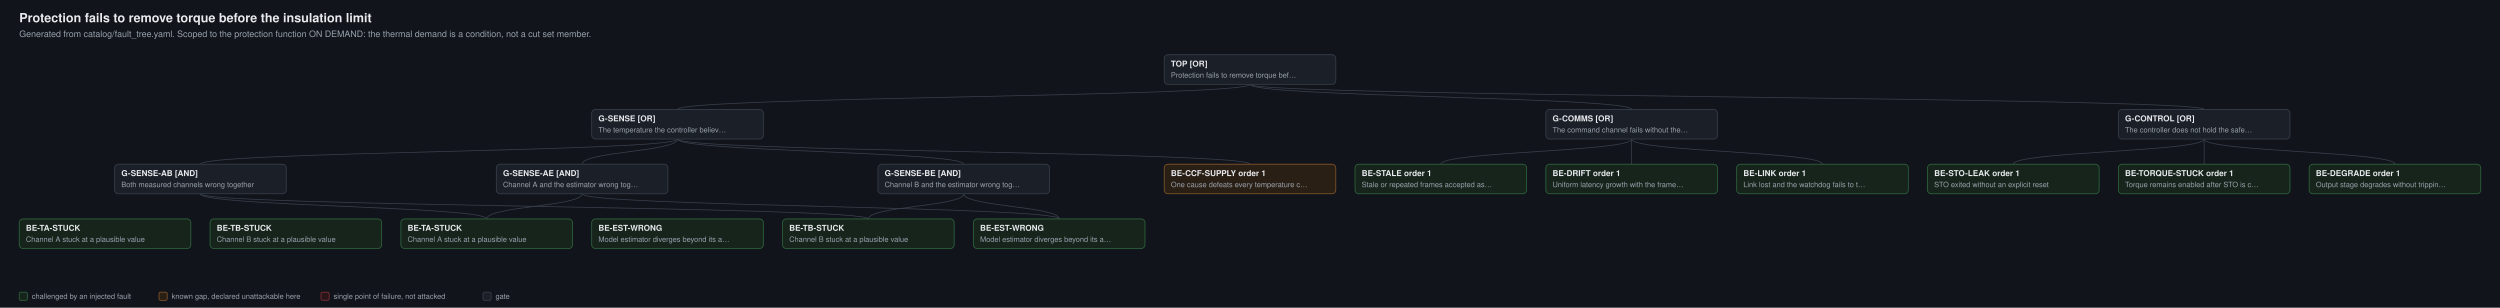
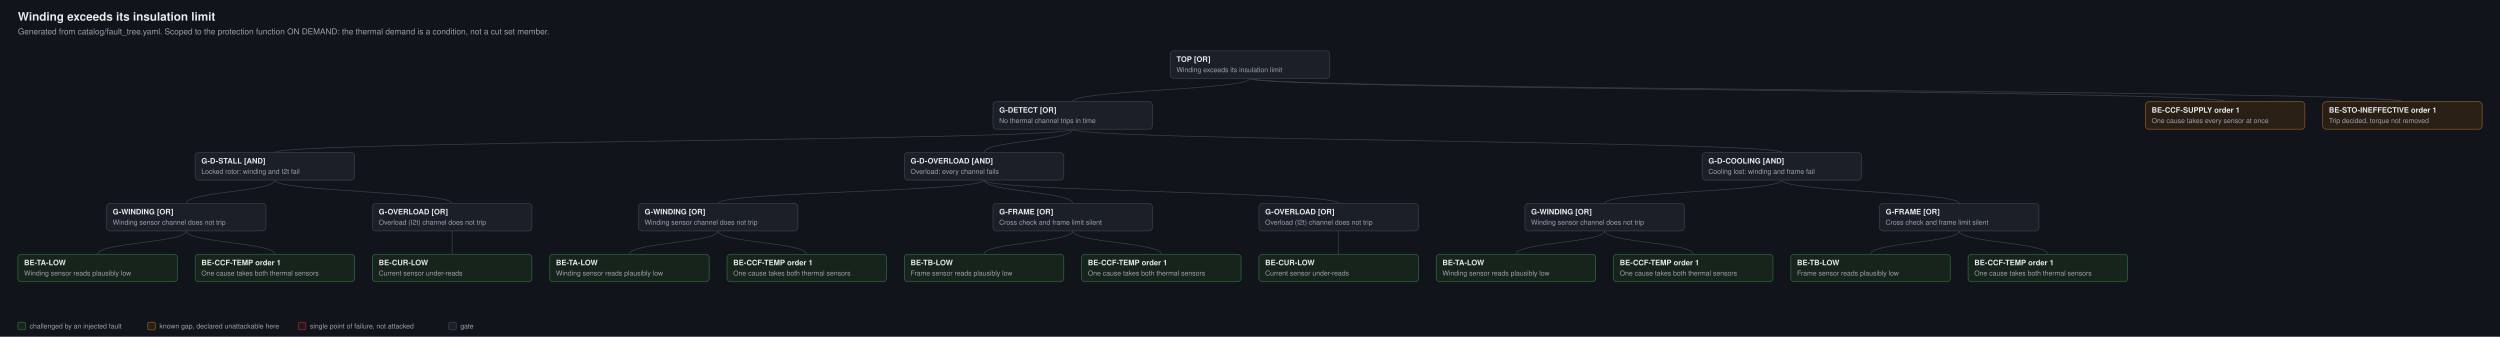
- <svg xmlns="http://www.w3.org/2000/svg" width="3380" height="416" viewBox="0 0 3380 416" font-family="Segoe UI, Helvetica, Arial, sans-serif">
+ <svg xmlns="http://www.w3.org/2000/svg" width="3638" height="490" viewBox="0 0 3638 490" font-family="Segoe UI, Helvetica, Arial, sans-serif">
  <rect width="100%" height="100%" fill="#11141a" />
-   <text x="26" y="30" fill="#e8eaee" font-size="17" font-weight="600">Protection fails to remove torque before the insulation limit</text>
+   <text x="26" y="30" fill="#e8eaee" font-size="17" font-weight="600">Winding exceeds its insulation limit</text>
  <text x="26" y="50" fill="#9aa3af" font-size="12">Generated from catalog/fault_tree.yaml. Scoped to the protection function ON DEMAND: the thermal demand is a condition, not a cut set member.</text>
-   <path d="M271 262 C271 279.0 658 279.0 658 296" fill="none" stroke="#39404d" stroke-width="1" />
-   <path d="M271 262 C271 279.0 1174 279.0 1174 296" fill="none" stroke="#39404d" stroke-width="1" />
-   <path d="M787 262 C787 279.0 658 279.0 658 296" fill="none" stroke="#39404d" stroke-width="1" />
-   <path d="M787 262 C787 279.0 1432 279.0 1432 296" fill="none" stroke="#39404d" stroke-width="1" />
-   <path d="M1303 262 C1303 279.0 1174 279.0 1174 296" fill="none" stroke="#39404d" stroke-width="1" />
-   <path d="M1303 262 C1303 279.0 1432 279.0 1432 296" fill="none" stroke="#39404d" stroke-width="1" />
-   <path d="M916 188 C916 205.0 271 205.0 271 222" fill="none" stroke="#39404d" stroke-width="1" />
-   <path d="M916 188 C916 205.0 787 205.0 787 222" fill="none" stroke="#39404d" stroke-width="1" />
-   <path d="M916 188 C916 205.0 1303 205.0 1303 222" fill="none" stroke="#39404d" stroke-width="1" />
-   <path d="M916 188 C916 205.0 1690 205.0 1690 222" fill="none" stroke="#39404d" stroke-width="1" />
-   <path d="M2206 188 C2206 205.0 1948 205.0 1948 222" fill="none" stroke="#39404d" stroke-width="1" />
-   <path d="M2206 188 C2206 205.0 2206 205.0 2206 222" fill="none" stroke="#39404d" stroke-width="1" />
-   <path d="M2206 188 C2206 205.0 2464 205.0 2464 222" fill="none" stroke="#39404d" stroke-width="1" />
-   <path d="M2980 188 C2980 205.0 2722 205.0 2722 222" fill="none" stroke="#39404d" stroke-width="1" />
-   <path d="M2980 188 C2980 205.0 2980 205.0 2980 222" fill="none" stroke="#39404d" stroke-width="1" />
-   <path d="M2980 188 C2980 205.0 3238 205.0 3238 222" fill="none" stroke="#39404d" stroke-width="1" />
-   <path d="M1690 114 C1690 131.0 916 131.0 916 148" fill="none" stroke="#39404d" stroke-width="1" />
-   <path d="M1690 114 C1690 131.0 2206 131.0 2206 148" fill="none" stroke="#39404d" stroke-width="1" />
-   <path d="M1690 114 C1690 131.0 2980 131.0 2980 148" fill="none" stroke="#39404d" stroke-width="1" />
-   <rect x="26" y="296" width="232" height="40" rx="5" fill="#16241b" stroke="#2f6b41" stroke-width="1" />
-   <text x="35" y="312" fill="#e8eaee" font-size="11" font-weight="600">BE-TA-STUCK</text>
-   <text x="35" y="327" fill="#9aa3af" font-size="10">Channel A stuck at a plausible value</text>
-   <rect x="284" y="296" width="232" height="40" rx="5" fill="#16241b" stroke="#2f6b41" stroke-width="1" />
-   <text x="293" y="312" fill="#e8eaee" font-size="11" font-weight="600">BE-TB-STUCK</text>
-   <text x="293" y="327" fill="#9aa3af" font-size="10">Channel B stuck at a plausible value</text>
-   <rect x="155" y="222" width="232" height="40" rx="5" fill="#1b1f27" stroke="#39404d" stroke-width="1" />
-   <text x="164" y="238" fill="#e8eaee" font-size="11" font-weight="600">G-SENSE-AB  [AND]</text>
-   <text x="164" y="253" fill="#9aa3af" font-size="10">Both measured channels wrong together</text>
-   <rect x="542" y="296" width="232" height="40" rx="5" fill="#16241b" stroke="#2f6b41" stroke-width="1" />
-   <text x="551" y="312" fill="#e8eaee" font-size="11" font-weight="600">BE-TA-STUCK</text>
-   <text x="551" y="327" fill="#9aa3af" font-size="10">Channel A stuck at a plausible value</text>
-   <rect x="800" y="296" width="232" height="40" rx="5" fill="#16241b" stroke="#2f6b41" stroke-width="1" />
-   <text x="809" y="312" fill="#e8eaee" font-size="11" font-weight="600">BE-EST-WRONG</text>
-   <text x="809" y="327" fill="#9aa3af" font-size="10">Model estimator diverges beyond its a…</text>
-   <rect x="671" y="222" width="232" height="40" rx="5" fill="#1b1f27" stroke="#39404d" stroke-width="1" />
-   <text x="680" y="238" fill="#e8eaee" font-size="11" font-weight="600">G-SENSE-AE  [AND]</text>
-   <text x="680" y="253" fill="#9aa3af" font-size="10">Channel A and the estimator wrong tog…</text>
-   <rect x="1058" y="296" width="232" height="40" rx="5" fill="#16241b" stroke="#2f6b41" stroke-width="1" />
-   <text x="1067" y="312" fill="#e8eaee" font-size="11" font-weight="600">BE-TB-STUCK</text>
-   <text x="1067" y="327" fill="#9aa3af" font-size="10">Channel B stuck at a plausible value</text>
-   <rect x="1316" y="296" width="232" height="40" rx="5" fill="#16241b" stroke="#2f6b41" stroke-width="1" />
-   <text x="1325" y="312" fill="#e8eaee" font-size="11" font-weight="600">BE-EST-WRONG</text>
-   <text x="1325" y="327" fill="#9aa3af" font-size="10">Model estimator diverges beyond its a…</text>
-   <rect x="1187" y="222" width="232" height="40" rx="5" fill="#1b1f27" stroke="#39404d" stroke-width="1" />
-   <text x="1196" y="238" fill="#e8eaee" font-size="11" font-weight="600">G-SENSE-BE  [AND]</text>
-   <text x="1196" y="253" fill="#9aa3af" font-size="10">Channel B and the estimator wrong tog…</text>
-   <rect x="1574" y="222" width="232" height="40" rx="5" fill="#2a1f14" stroke="#8a5a2b" stroke-width="1" />
-   <text x="1583" y="238" fill="#e8eaee" font-size="11" font-weight="600">BE-CCF-SUPPLY  order 1</text>
-   <text x="1583" y="253" fill="#9aa3af" font-size="10">One cause defeats every temperature c…</text>
-   <rect x="800" y="148" width="232" height="40" rx="5" fill="#1b1f27" stroke="#39404d" stroke-width="1" />
-   <text x="809" y="164" fill="#e8eaee" font-size="11" font-weight="600">G-SENSE  [OR]</text>
-   <text x="809" y="179" fill="#9aa3af" font-size="10">The temperature the controller believ…</text>
-   <rect x="1832" y="222" width="232" height="40" rx="5" fill="#16241b" stroke="#2f6b41" stroke-width="1" />
-   <text x="1841" y="238" fill="#e8eaee" font-size="11" font-weight="600">BE-STALE  order 1</text>
-   <text x="1841" y="253" fill="#9aa3af" font-size="10">Stale or repeated frames accepted as…</text>
-   <rect x="2090" y="222" width="232" height="40" rx="5" fill="#16241b" stroke="#2f6b41" stroke-width="1" />
-   <text x="2099" y="238" fill="#e8eaee" font-size="11" font-weight="600">BE-DRIFT  order 1</text>
-   <text x="2099" y="253" fill="#9aa3af" font-size="10">Uniform latency growth with the frame…</text>
-   <rect x="2348" y="222" width="232" height="40" rx="5" fill="#16241b" stroke="#2f6b41" stroke-width="1" />
-   <text x="2357" y="238" fill="#e8eaee" font-size="11" font-weight="600">BE-LINK  order 1</text>
-   <text x="2357" y="253" fill="#9aa3af" font-size="10">Link lost and the watchdog fails to t…</text>
-   <rect x="2090" y="148" width="232" height="40" rx="5" fill="#1b1f27" stroke="#39404d" stroke-width="1" />
-   <text x="2099" y="164" fill="#e8eaee" font-size="11" font-weight="600">G-COMMS  [OR]</text>
-   <text x="2099" y="179" fill="#9aa3af" font-size="10">The command channel fails without the…</text>
-   <rect x="2606" y="222" width="232" height="40" rx="5" fill="#16241b" stroke="#2f6b41" stroke-width="1" />
-   <text x="2615" y="238" fill="#e8eaee" font-size="11" font-weight="600">BE-STO-LEAK  order 1</text>
-   <text x="2615" y="253" fill="#9aa3af" font-size="10">STO exited without an explicit reset</text>
-   <rect x="2864" y="222" width="232" height="40" rx="5" fill="#16241b" stroke="#2f6b41" stroke-width="1" />
-   <text x="2873" y="238" fill="#e8eaee" font-size="11" font-weight="600">BE-TORQUE-STUCK  order 1</text>
-   <text x="2873" y="253" fill="#9aa3af" font-size="10">Torque remains enabled after STO is c…</text>
-   <rect x="3122" y="222" width="232" height="40" rx="5" fill="#16241b" stroke="#2f6b41" stroke-width="1" />
-   <text x="3131" y="238" fill="#e8eaee" font-size="11" font-weight="600">BE-DEGRADE  order 1</text>
-   <text x="3131" y="253" fill="#9aa3af" font-size="10">Output stage degrades without trippin…</text>
-   <rect x="2864" y="148" width="232" height="40" rx="5" fill="#1b1f27" stroke="#39404d" stroke-width="1" />
-   <text x="2873" y="164" fill="#e8eaee" font-size="11" font-weight="600">G-CONTROL  [OR]</text>
-   <text x="2873" y="179" fill="#9aa3af" font-size="10">The controller does not hold the safe…</text>
-   <rect x="1574" y="74" width="232" height="40" rx="5" fill="#1b1f27" stroke="#39404d" stroke-width="1" />
-   <text x="1583" y="90" fill="#e8eaee" font-size="11" font-weight="600">TOP  [OR]</text>
-   <text x="1583" y="105" fill="#9aa3af" font-size="10">Protection fails to remove torque bef…</text>
-   <rect x="26" y="395" width="11" height="11" rx="2" fill="#16241b" stroke="#2f6b41" />
-   <text x="43" y="404" fill="#9aa3af" font-size="10">challenged by an injected fault</text>
-   <rect x="215" y="395" width="11" height="11" rx="2" fill="#2a1f14" stroke="#8a5a2b" />
-   <text x="232" y="404" fill="#9aa3af" font-size="10">known gap, declared unattackable here</text>
-   <rect x="434" y="395" width="11" height="11" rx="2" fill="#2a1519" stroke="#8a2f3b" />
-   <text x="451" y="404" fill="#9aa3af" font-size="10">single point of failure, not attacked</text>
-   <rect x="653" y="395" width="11" height="11" rx="2" fill="#1b1f27" stroke="#39404d" />
-   <text x="670" y="404" fill="#9aa3af" font-size="10">gate</text>
+   <path d="M271 336 C271 353.0 142 353.0 142 370" fill="none" stroke="#39404d" stroke-width="1" />
+   <path d="M271 336 C271 353.0 400 353.0 400 370" fill="none" stroke="#39404d" stroke-width="1" />
+   <path d="M658 336 C658 353.0 658 353.0 658 370" fill="none" stroke="#39404d" stroke-width="1" />
+   <path d="M400 262 C400 279.0 271 279.0 271 296" fill="none" stroke="#39404d" stroke-width="1" />
+   <path d="M400 262 C400 279.0 658 279.0 658 296" fill="none" stroke="#39404d" stroke-width="1" />
+   <path d="M1045 336 C1045 353.0 916 353.0 916 370" fill="none" stroke="#39404d" stroke-width="1" />
+   <path d="M1045 336 C1045 353.0 1174 353.0 1174 370" fill="none" stroke="#39404d" stroke-width="1" />
+   <path d="M1561 336 C1561 353.0 1432 353.0 1432 370" fill="none" stroke="#39404d" stroke-width="1" />
+   <path d="M1561 336 C1561 353.0 1690 353.0 1690 370" fill="none" stroke="#39404d" stroke-width="1" />
+   <path d="M1948 336 C1948 353.0 1948 353.0 1948 370" fill="none" stroke="#39404d" stroke-width="1" />
+   <path d="M1432 262 C1432 279.0 1045 279.0 1045 296" fill="none" stroke="#39404d" stroke-width="1" />
+   <path d="M1432 262 C1432 279.0 1561 279.0 1561 296" fill="none" stroke="#39404d" stroke-width="1" />
+   <path d="M1432 262 C1432 279.0 1948 279.0 1948 296" fill="none" stroke="#39404d" stroke-width="1" />
+   <path d="M2335 336 C2335 353.0 2206 353.0 2206 370" fill="none" stroke="#39404d" stroke-width="1" />
+   <path d="M2335 336 C2335 353.0 2464 353.0 2464 370" fill="none" stroke="#39404d" stroke-width="1" />
+   <path d="M2851 336 C2851 353.0 2722 353.0 2722 370" fill="none" stroke="#39404d" stroke-width="1" />
+   <path d="M2851 336 C2851 353.0 2980 353.0 2980 370" fill="none" stroke="#39404d" stroke-width="1" />
+   <path d="M2593 262 C2593 279.0 2335 279.0 2335 296" fill="none" stroke="#39404d" stroke-width="1" />
+   <path d="M2593 262 C2593 279.0 2851 279.0 2851 296" fill="none" stroke="#39404d" stroke-width="1" />
+   <path d="M1561 188 C1561 205.0 400 205.0 400 222" fill="none" stroke="#39404d" stroke-width="1" />
+   <path d="M1561 188 C1561 205.0 1432 205.0 1432 222" fill="none" stroke="#39404d" stroke-width="1" />
+   <path d="M1561 188 C1561 205.0 2593 205.0 2593 222" fill="none" stroke="#39404d" stroke-width="1" />
+   <path d="M1819 114 C1819 131.0 1561 131.0 1561 148" fill="none" stroke="#39404d" stroke-width="1" />
+   <path d="M1819 114 C1819 131.0 3238 131.0 3238 148" fill="none" stroke="#39404d" stroke-width="1" />
+   <path d="M1819 114 C1819 131.0 3496 131.0 3496 148" fill="none" stroke="#39404d" stroke-width="1" />
+   <rect x="26" y="370" width="232" height="40" rx="5" fill="#16241b" stroke="#2f6b41" stroke-width="1" />
+   <text x="35" y="386" fill="#e8eaee" font-size="11" font-weight="600">BE-TA-LOW</text>
+   <text x="35" y="401" fill="#9aa3af" font-size="10">Winding sensor reads plausibly low</text>
+   <rect x="284" y="370" width="232" height="40" rx="5" fill="#16241b" stroke="#2f6b41" stroke-width="1" />
+   <text x="293" y="386" fill="#e8eaee" font-size="11" font-weight="600">BE-CCF-TEMP  order 1</text>
+   <text x="293" y="401" fill="#9aa3af" font-size="10">One cause takes both thermal sensors</text>
+   <rect x="155" y="296" width="232" height="40" rx="5" fill="#1b1f27" stroke="#39404d" stroke-width="1" />
+   <text x="164" y="312" fill="#e8eaee" font-size="11" font-weight="600">G-WINDING  [OR]</text>
+   <text x="164" y="327" fill="#9aa3af" font-size="10">Winding sensor channel does not trip</text>
+   <rect x="542" y="370" width="232" height="40" rx="5" fill="#16241b" stroke="#2f6b41" stroke-width="1" />
+   <text x="551" y="386" fill="#e8eaee" font-size="11" font-weight="600">BE-CUR-LOW</text>
+   <text x="551" y="401" fill="#9aa3af" font-size="10">Current sensor under-reads</text>
+   <rect x="542" y="296" width="232" height="40" rx="5" fill="#1b1f27" stroke="#39404d" stroke-width="1" />
+   <text x="551" y="312" fill="#e8eaee" font-size="11" font-weight="600">G-OVERLOAD  [OR]</text>
+   <text x="551" y="327" fill="#9aa3af" font-size="10">Overload (I2t) channel does not trip</text>
+   <rect x="284" y="222" width="232" height="40" rx="5" fill="#1b1f27" stroke="#39404d" stroke-width="1" />
+   <text x="293" y="238" fill="#e8eaee" font-size="11" font-weight="600">G-D-STALL  [AND]</text>
+   <text x="293" y="253" fill="#9aa3af" font-size="10">Locked rotor: winding and I2t fail</text>
+   <rect x="800" y="370" width="232" height="40" rx="5" fill="#16241b" stroke="#2f6b41" stroke-width="1" />
+   <text x="809" y="386" fill="#e8eaee" font-size="11" font-weight="600">BE-TA-LOW</text>
+   <text x="809" y="401" fill="#9aa3af" font-size="10">Winding sensor reads plausibly low</text>
+   <rect x="1058" y="370" width="232" height="40" rx="5" fill="#16241b" stroke="#2f6b41" stroke-width="1" />
+   <text x="1067" y="386" fill="#e8eaee" font-size="11" font-weight="600">BE-CCF-TEMP  order 1</text>
+   <text x="1067" y="401" fill="#9aa3af" font-size="10">One cause takes both thermal sensors</text>
+   <rect x="929" y="296" width="232" height="40" rx="5" fill="#1b1f27" stroke="#39404d" stroke-width="1" />
+   <text x="938" y="312" fill="#e8eaee" font-size="11" font-weight="600">G-WINDING  [OR]</text>
+   <text x="938" y="327" fill="#9aa3af" font-size="10">Winding sensor channel does not trip</text>
+   <rect x="1316" y="370" width="232" height="40" rx="5" fill="#16241b" stroke="#2f6b41" stroke-width="1" />
+   <text x="1325" y="386" fill="#e8eaee" font-size="11" font-weight="600">BE-TB-LOW</text>
+   <text x="1325" y="401" fill="#9aa3af" font-size="10">Frame sensor reads plausibly low</text>
+   <rect x="1574" y="370" width="232" height="40" rx="5" fill="#16241b" stroke="#2f6b41" stroke-width="1" />
+   <text x="1583" y="386" fill="#e8eaee" font-size="11" font-weight="600">BE-CCF-TEMP  order 1</text>
+   <text x="1583" y="401" fill="#9aa3af" font-size="10">One cause takes both thermal sensors</text>
+   <rect x="1445" y="296" width="232" height="40" rx="5" fill="#1b1f27" stroke="#39404d" stroke-width="1" />
+   <text x="1454" y="312" fill="#e8eaee" font-size="11" font-weight="600">G-FRAME  [OR]</text>
+   <text x="1454" y="327" fill="#9aa3af" font-size="10">Cross check and frame limit silent</text>
+   <rect x="1832" y="370" width="232" height="40" rx="5" fill="#16241b" stroke="#2f6b41" stroke-width="1" />
+   <text x="1841" y="386" fill="#e8eaee" font-size="11" font-weight="600">BE-CUR-LOW</text>
+   <text x="1841" y="401" fill="#9aa3af" font-size="10">Current sensor under-reads</text>
+   <rect x="1832" y="296" width="232" height="40" rx="5" fill="#1b1f27" stroke="#39404d" stroke-width="1" />
+   <text x="1841" y="312" fill="#e8eaee" font-size="11" font-weight="600">G-OVERLOAD  [OR]</text>
+   <text x="1841" y="327" fill="#9aa3af" font-size="10">Overload (I2t) channel does not trip</text>
+   <rect x="1316" y="222" width="232" height="40" rx="5" fill="#1b1f27" stroke="#39404d" stroke-width="1" />
+   <text x="1325" y="238" fill="#e8eaee" font-size="11" font-weight="600">G-D-OVERLOAD  [AND]</text>
+   <text x="1325" y="253" fill="#9aa3af" font-size="10">Overload: every channel fails</text>
+   <rect x="2090" y="370" width="232" height="40" rx="5" fill="#16241b" stroke="#2f6b41" stroke-width="1" />
+   <text x="2099" y="386" fill="#e8eaee" font-size="11" font-weight="600">BE-TA-LOW</text>
+   <text x="2099" y="401" fill="#9aa3af" font-size="10">Winding sensor reads plausibly low</text>
+   <rect x="2348" y="370" width="232" height="40" rx="5" fill="#16241b" stroke="#2f6b41" stroke-width="1" />
+   <text x="2357" y="386" fill="#e8eaee" font-size="11" font-weight="600">BE-CCF-TEMP  order 1</text>
+   <text x="2357" y="401" fill="#9aa3af" font-size="10">One cause takes both thermal sensors</text>
+   <rect x="2219" y="296" width="232" height="40" rx="5" fill="#1b1f27" stroke="#39404d" stroke-width="1" />
+   <text x="2228" y="312" fill="#e8eaee" font-size="11" font-weight="600">G-WINDING  [OR]</text>
+   <text x="2228" y="327" fill="#9aa3af" font-size="10">Winding sensor channel does not trip</text>
+   <rect x="2606" y="370" width="232" height="40" rx="5" fill="#16241b" stroke="#2f6b41" stroke-width="1" />
+   <text x="2615" y="386" fill="#e8eaee" font-size="11" font-weight="600">BE-TB-LOW</text>
+   <text x="2615" y="401" fill="#9aa3af" font-size="10">Frame sensor reads plausibly low</text>
+   <rect x="2864" y="370" width="232" height="40" rx="5" fill="#16241b" stroke="#2f6b41" stroke-width="1" />
+   <text x="2873" y="386" fill="#e8eaee" font-size="11" font-weight="600">BE-CCF-TEMP  order 1</text>
+   <text x="2873" y="401" fill="#9aa3af" font-size="10">One cause takes both thermal sensors</text>
+   <rect x="2735" y="296" width="232" height="40" rx="5" fill="#1b1f27" stroke="#39404d" stroke-width="1" />
+   <text x="2744" y="312" fill="#e8eaee" font-size="11" font-weight="600">G-FRAME  [OR]</text>
+   <text x="2744" y="327" fill="#9aa3af" font-size="10">Cross check and frame limit silent</text>
+   <rect x="2477" y="222" width="232" height="40" rx="5" fill="#1b1f27" stroke="#39404d" stroke-width="1" />
+   <text x="2486" y="238" fill="#e8eaee" font-size="11" font-weight="600">G-D-COOLING  [AND]</text>
+   <text x="2486" y="253" fill="#9aa3af" font-size="10">Cooling lost: winding and frame fail</text>
+   <rect x="1445" y="148" width="232" height="40" rx="5" fill="#1b1f27" stroke="#39404d" stroke-width="1" />
+   <text x="1454" y="164" fill="#e8eaee" font-size="11" font-weight="600">G-DETECT  [OR]</text>
+   <text x="1454" y="179" fill="#9aa3af" font-size="10">No thermal channel trips in time</text>
+   <rect x="3122" y="148" width="232" height="40" rx="5" fill="#2a1f14" stroke="#8a5a2b" stroke-width="1" />
+   <text x="3131" y="164" fill="#e8eaee" font-size="11" font-weight="600">BE-CCF-SUPPLY  order 1</text>
+   <text x="3131" y="179" fill="#9aa3af" font-size="10">One cause takes every sensor at once</text>
+   <rect x="3380" y="148" width="232" height="40" rx="5" fill="#2a1f14" stroke="#8a5a2b" stroke-width="1" />
+   <text x="3389" y="164" fill="#e8eaee" font-size="11" font-weight="600">BE-STO-INEFFECTIVE  order 1</text>
+   <text x="3389" y="179" fill="#9aa3af" font-size="10">Trip decided, torque not removed</text>
+   <rect x="1703" y="74" width="232" height="40" rx="5" fill="#1b1f27" stroke="#39404d" stroke-width="1" />
+   <text x="1712" y="90" fill="#e8eaee" font-size="11" font-weight="600">TOP  [OR]</text>
+   <text x="1712" y="105" fill="#9aa3af" font-size="10">Winding exceeds its insulation limit</text>
+   <rect x="26" y="469" width="11" height="11" rx="2" fill="#16241b" stroke="#2f6b41" />
+   <text x="43" y="478" fill="#9aa3af" font-size="10">challenged by an injected fault</text>
+   <rect x="215" y="469" width="11" height="11" rx="2" fill="#2a1f14" stroke="#8a5a2b" />
+   <text x="232" y="478" fill="#9aa3af" font-size="10">known gap, declared unattackable here</text>
+   <rect x="434" y="469" width="11" height="11" rx="2" fill="#2a1519" stroke="#8a2f3b" />
+   <text x="451" y="478" fill="#9aa3af" font-size="10">single point of failure, not attacked</text>
+   <rect x="653" y="469" width="11" height="11" rx="2" fill="#1b1f27" stroke="#39404d" />
+   <text x="670" y="478" fill="#9aa3af" font-size="10">gate</text>
</svg>
